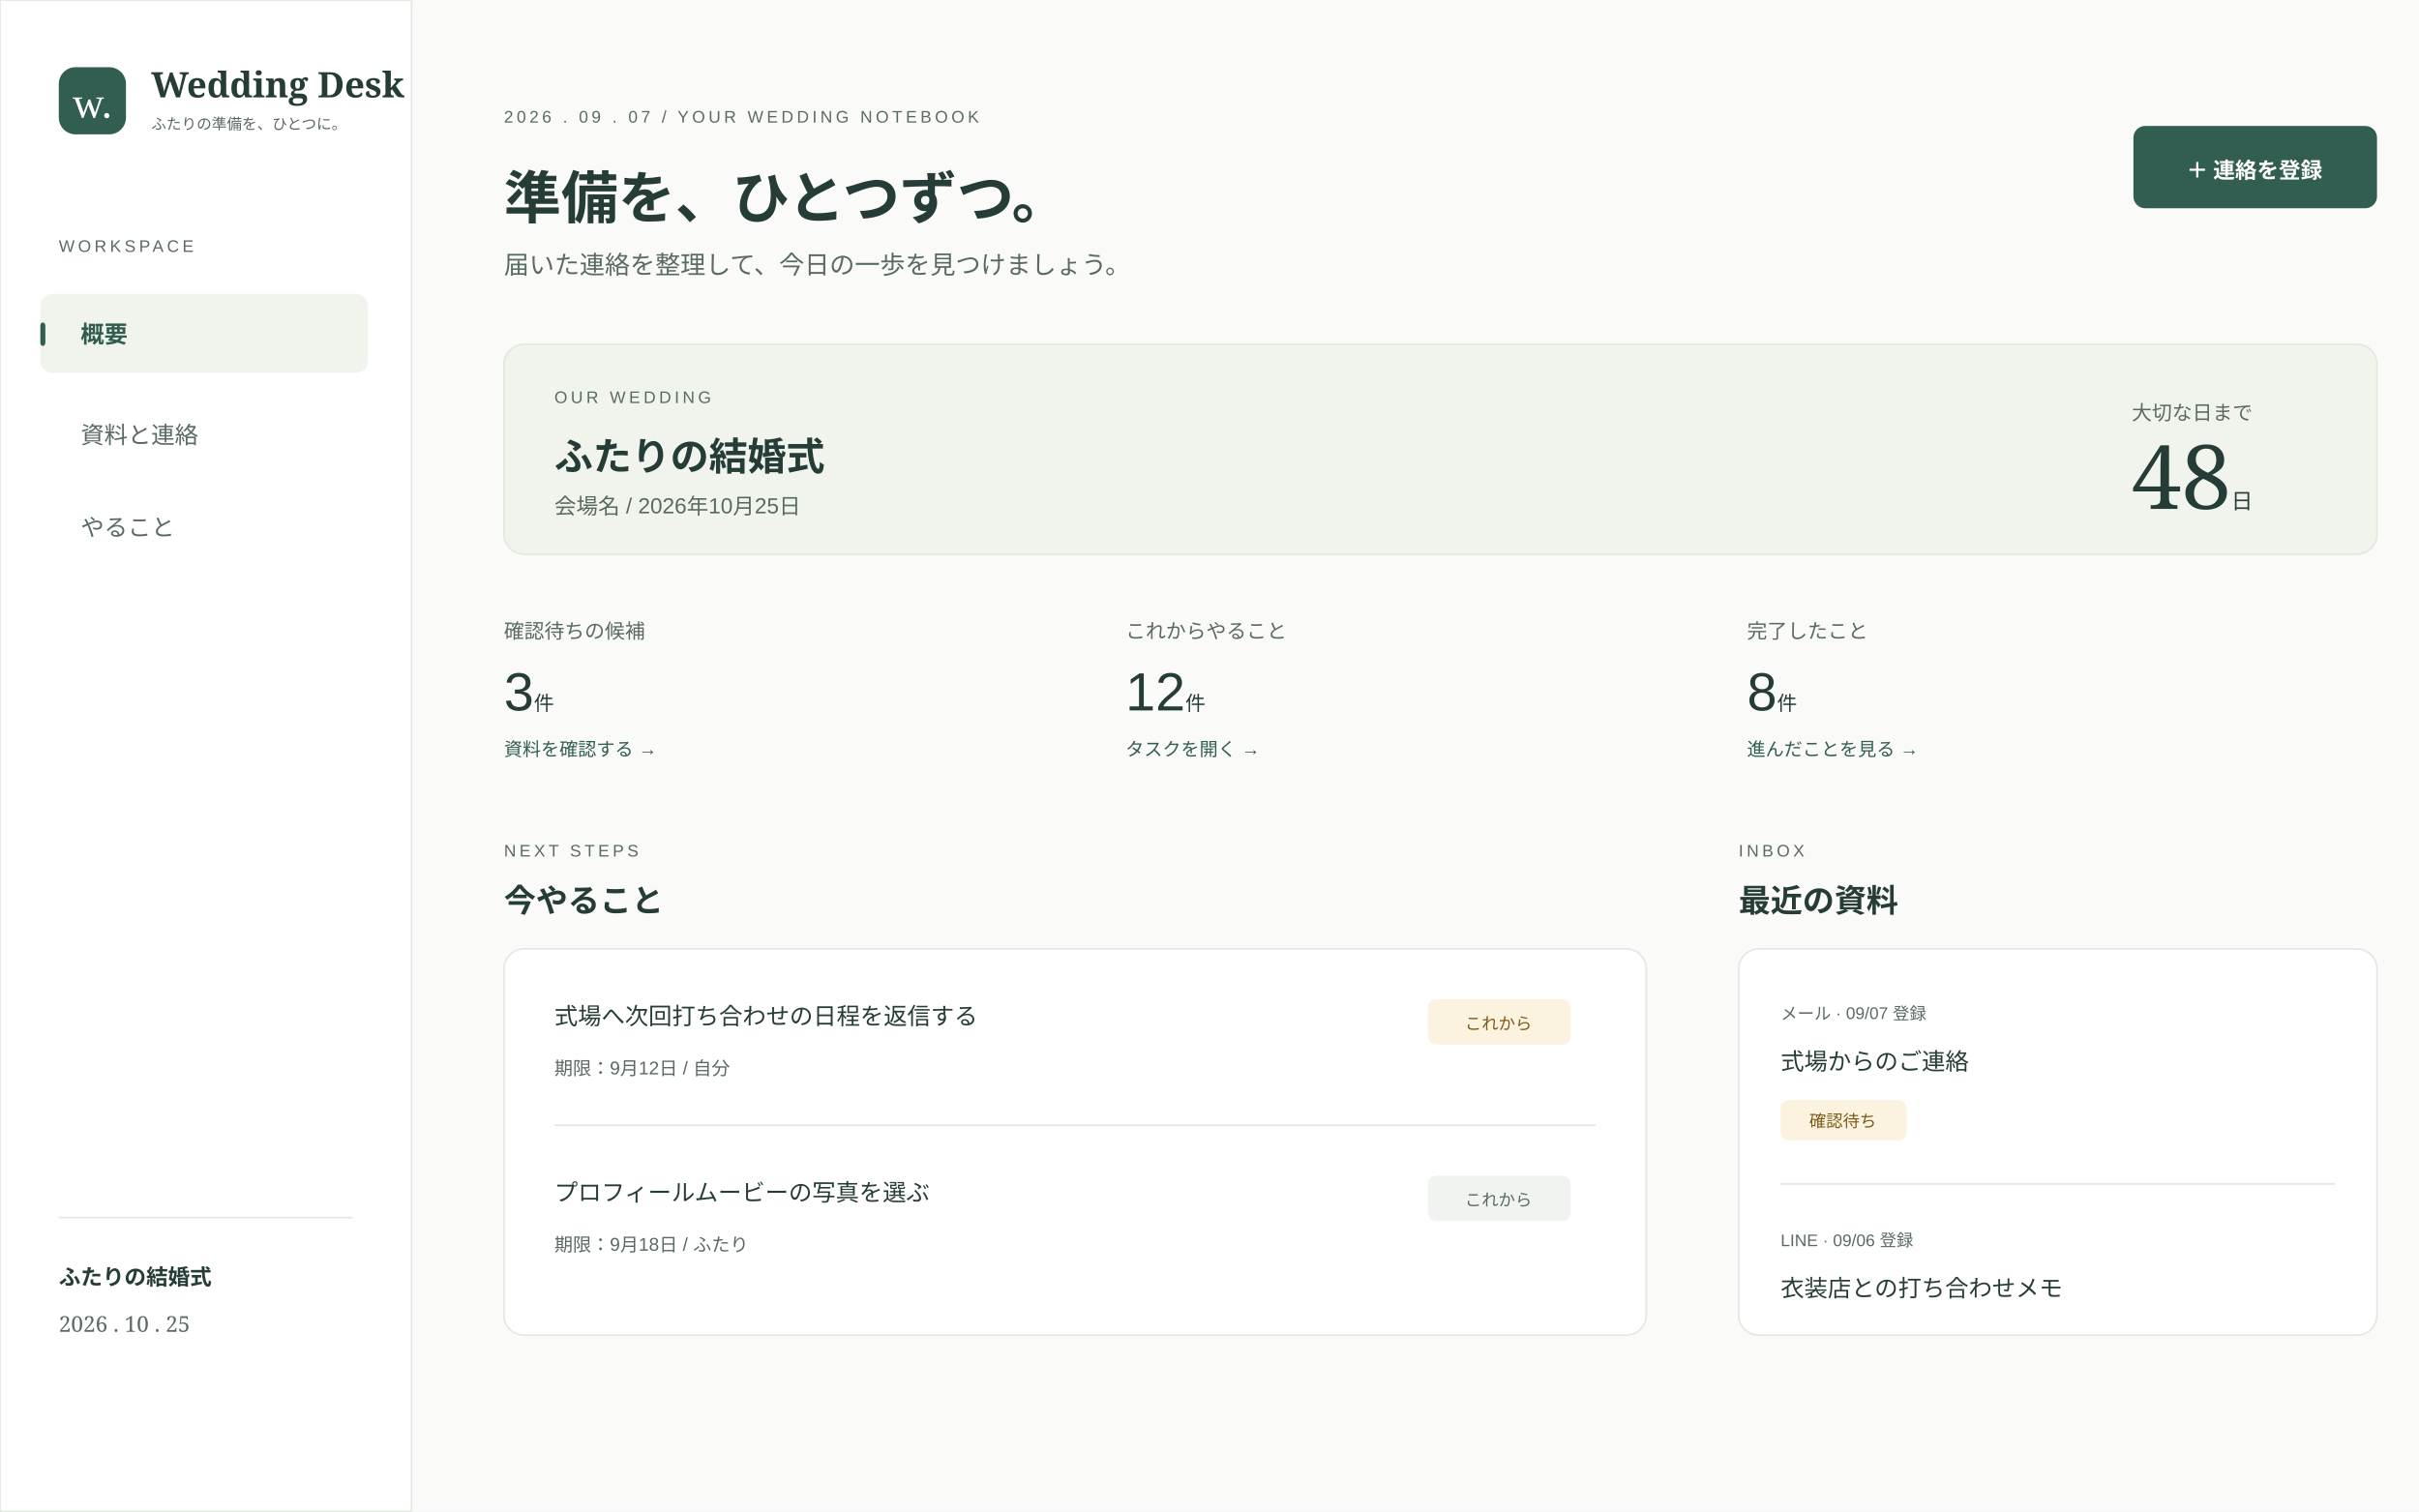
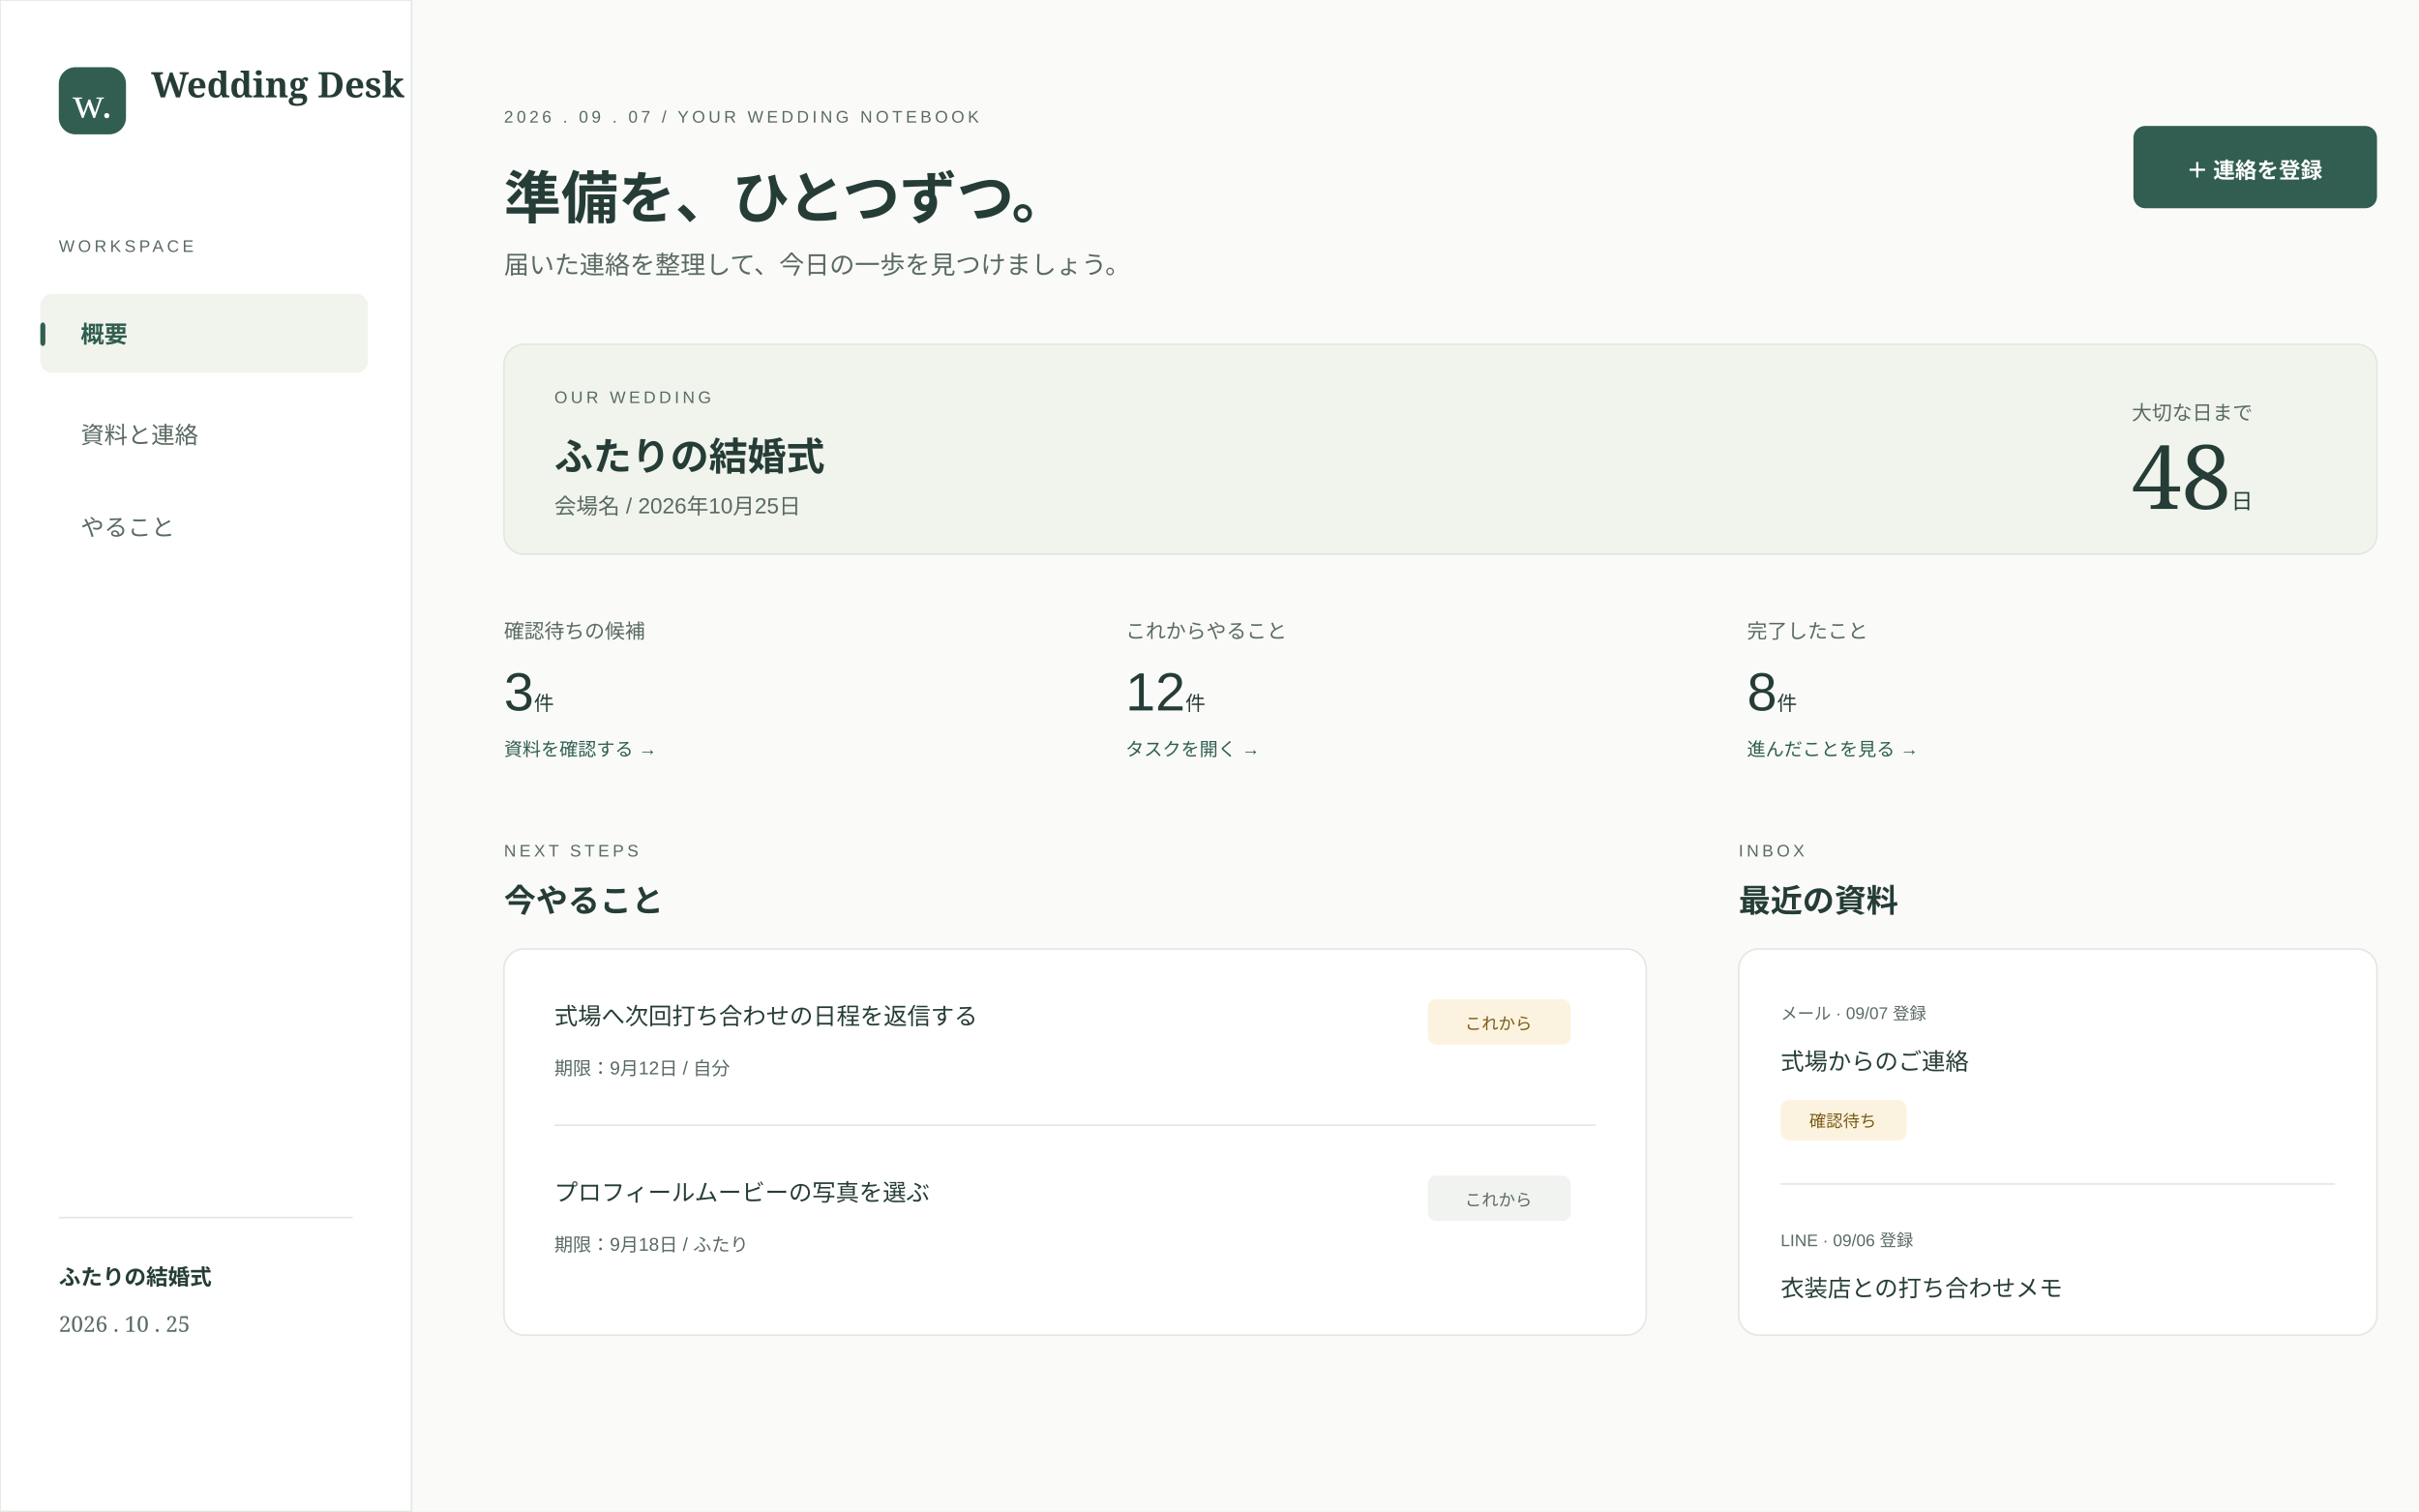
<svg xmlns="http://www.w3.org/2000/svg" viewBox="0 0 1440 900" role="img" aria-labelledby="title desc">
  <rect width="1440" height="900" fill="#fafbf9" />
  <rect width="245" height="900" fill="#fff" stroke="#e2e8e2" />
  <rect x="35" y="40" width="40" height="40" rx="10" fill="#315e50" />
  <text x="55" y="70" fill="#fff" text-anchor="middle" font-size="26">w.</text>
  <text x="90" y="58" fill="#263d37" font-family="Georgia, serif" font-size="21" font-weight="600">Wedding Desk</text>
-   <text x="90" y="77" fill="#596a61" font-family="Arial" font-size="9">ふたりの準備を、ひとつに。</text>
+   <text x="90" y="77" fill="#596a61" font-family="Arial" font-size="9" />
  <text x="35" y="150" fill="#596a61" font-family="Arial" font-size="10" letter-spacing="2">WORKSPACE</text>
  <rect x="24" y="175" width="195" height="47" rx="7" fill="#f0f4ed" />
  <rect x="24" y="192" width="3" height="14" rx="2" fill="#315e50" />
  <text x="48" y="204" fill="#315e50" font-family="Arial" font-size="14" font-weight="600">概要</text>
  <text x="48" y="264" fill="#596a61" font-family="Arial" font-size="14">資料と連絡</text>
  <text x="48" y="319" fill="#596a61" font-family="Arial" font-size="14">やること</text>
  <line x1="35" y1="725" x2="210" y2="725" stroke="#e2e8e2" />
  <text x="35" y="765" fill="#263d37" font-family="Arial" font-size="13" font-weight="600">ふたりの結婚式</text>
  <text x="35" y="793" fill="#596a61" font-family="Georgia" font-size="13">2026 . 10 . 25</text>
  <g transform="translate(300,55)">
    <text x="0" y="18" fill="#596a61" font-family="Arial" font-size="10" letter-spacing="2">2026 . 09 . 07 / YOUR WEDDING NOTEBOOK</text>
    <text x="0" y="75" fill="#263d37" font-family="Arial" font-size="34" font-weight="600">準備を、ひとつずつ。</text>
    <text x="0" y="108" fill="#596a61" font-family="Arial" font-size="15">届いた連絡を整理して、今日の一歩を見つけましょう。</text>
    <rect x="970" y="20" width="145" height="49" rx="7" fill="#315e50" />
    <text x="1042" y="51" fill="#fff" text-anchor="middle" font-family="Arial" font-size="13" font-weight="600">＋ 連絡を登録</text>
    <rect x="0" y="150" width="1115" height="125" rx="12" fill="#f0f4ed" stroke="#e1e8dd" />
    <text x="30" y="185" fill="#596a61" font-family="Arial" font-size="10" letter-spacing="2">OUR WEDDING</text>
    <text x="30" y="225" fill="#263d37" font-family="Arial" font-size="23" font-weight="600">ふたりの結婚式</text>
    <text x="30" y="251" fill="#596a61" font-family="Arial" font-size="13">会場名 / 2026年10月25日</text>
    <text x="1005" y="195" fill="#596a61" text-anchor="middle" font-family="Arial" font-size="12">大切な日まで</text>
    <text x="1005" y="248" fill="#263d37" text-anchor="middle" font-family="Georgia" font-size="53">48<tspan font-family="Arial" font-size="13"> 日</tspan>
    </text>
    <text x="0" y="325" fill="#596a61" font-family="Arial" font-size="12">確認待ちの候補</text>
    <text x="0" y="368" fill="#263d37" font-family="Arial" font-size="32">3<tspan font-size="12"> 件</tspan>
    </text>
    <text x="0" y="395" fill="#315e50" font-family="Arial" font-size="11">資料を確認する →</text>
    <text x="370" y="325" fill="#596a61" font-family="Arial" font-size="12">これからやること</text>
    <text x="370" y="368" fill="#263d37" font-family="Arial" font-size="32">12<tspan font-size="12"> 件</tspan>
    </text>
    <text x="370" y="395" fill="#315e50" font-family="Arial" font-size="11">タスクを開く →</text>
    <text x="740" y="325" fill="#596a61" font-family="Arial" font-size="12">完了したこと</text>
    <text x="740" y="368" fill="#263d37" font-family="Arial" font-size="32">8<tspan font-size="12"> 件</tspan>
    </text>
    <text x="740" y="395" fill="#315e50" font-family="Arial" font-size="11">進んだことを見る →</text>
    <text x="0" y="455" fill="#596a61" font-family="Arial" font-size="10" letter-spacing="2">NEXT STEPS</text>
    <text x="0" y="488" fill="#263d37" font-family="Arial" font-size="19" font-weight="600">今やること</text>
    <rect x="0" y="510" width="680" height="230" rx="12" fill="#fff" stroke="#e2e8e2" />
    <text x="30" y="555" fill="#263d37" font-family="Arial" font-size="14">式場へ次回打ち合わせの日程を返信する</text>
    <text x="30" y="585" fill="#596a61" font-family="Arial" font-size="11">期限：9月12日 / 自分</text>
    <rect x="550" y="540" width="85" height="27" rx="5" fill="#fbf3df" />
    <text x="592" y="558" fill="#7b5a16" text-anchor="middle" font-family="Arial" font-size="10">これから</text>
    <line x1="30" y1="615" x2="650" y2="615" stroke="#e2e8e2" />
    <text x="30" y="660" fill="#263d37" font-family="Arial" font-size="14">プロフィールムービーの写真を選ぶ</text>
    <text x="30" y="690" fill="#596a61" font-family="Arial" font-size="11">期限：9月18日 / ふたり</text>
    <rect x="550" y="645" width="85" height="27" rx="5" fill="#f1f3f0" />
    <text x="592" y="663" fill="#596a61" text-anchor="middle" font-family="Arial" font-size="10">これから</text>
    <text x="735" y="455" fill="#596a61" font-family="Arial" font-size="10" letter-spacing="2">INBOX</text>
    <text x="735" y="488" fill="#263d37" font-family="Arial" font-size="19" font-weight="600">最近の資料</text>
    <rect x="735" y="510" width="380" height="230" rx="12" fill="#fff" stroke="#e2e8e2" />
    <text x="760" y="552" fill="#596a61" font-family="Arial" font-size="10">メール · 09/07 登録</text>
    <text x="760" y="582" fill="#263d37" font-family="Arial" font-size="14">式場からのご連絡</text>
    <rect x="760" y="600" width="75" height="24" rx="5" fill="#fbf3df" />
    <text x="797" y="616" fill="#7b5a16" text-anchor="middle" font-family="Arial" font-size="10">確認待ち</text>
    <line x1="760" y1="650" x2="1090" y2="650" stroke="#e2e8e2" />
    <text x="760" y="687" fill="#596a61" font-family="Arial" font-size="10">LINE · 09/06 登録</text>
    <text x="760" y="717" fill="#263d37" font-family="Arial" font-size="14">衣装店との打ち合わせメモ</text>
  </g>
</svg>
